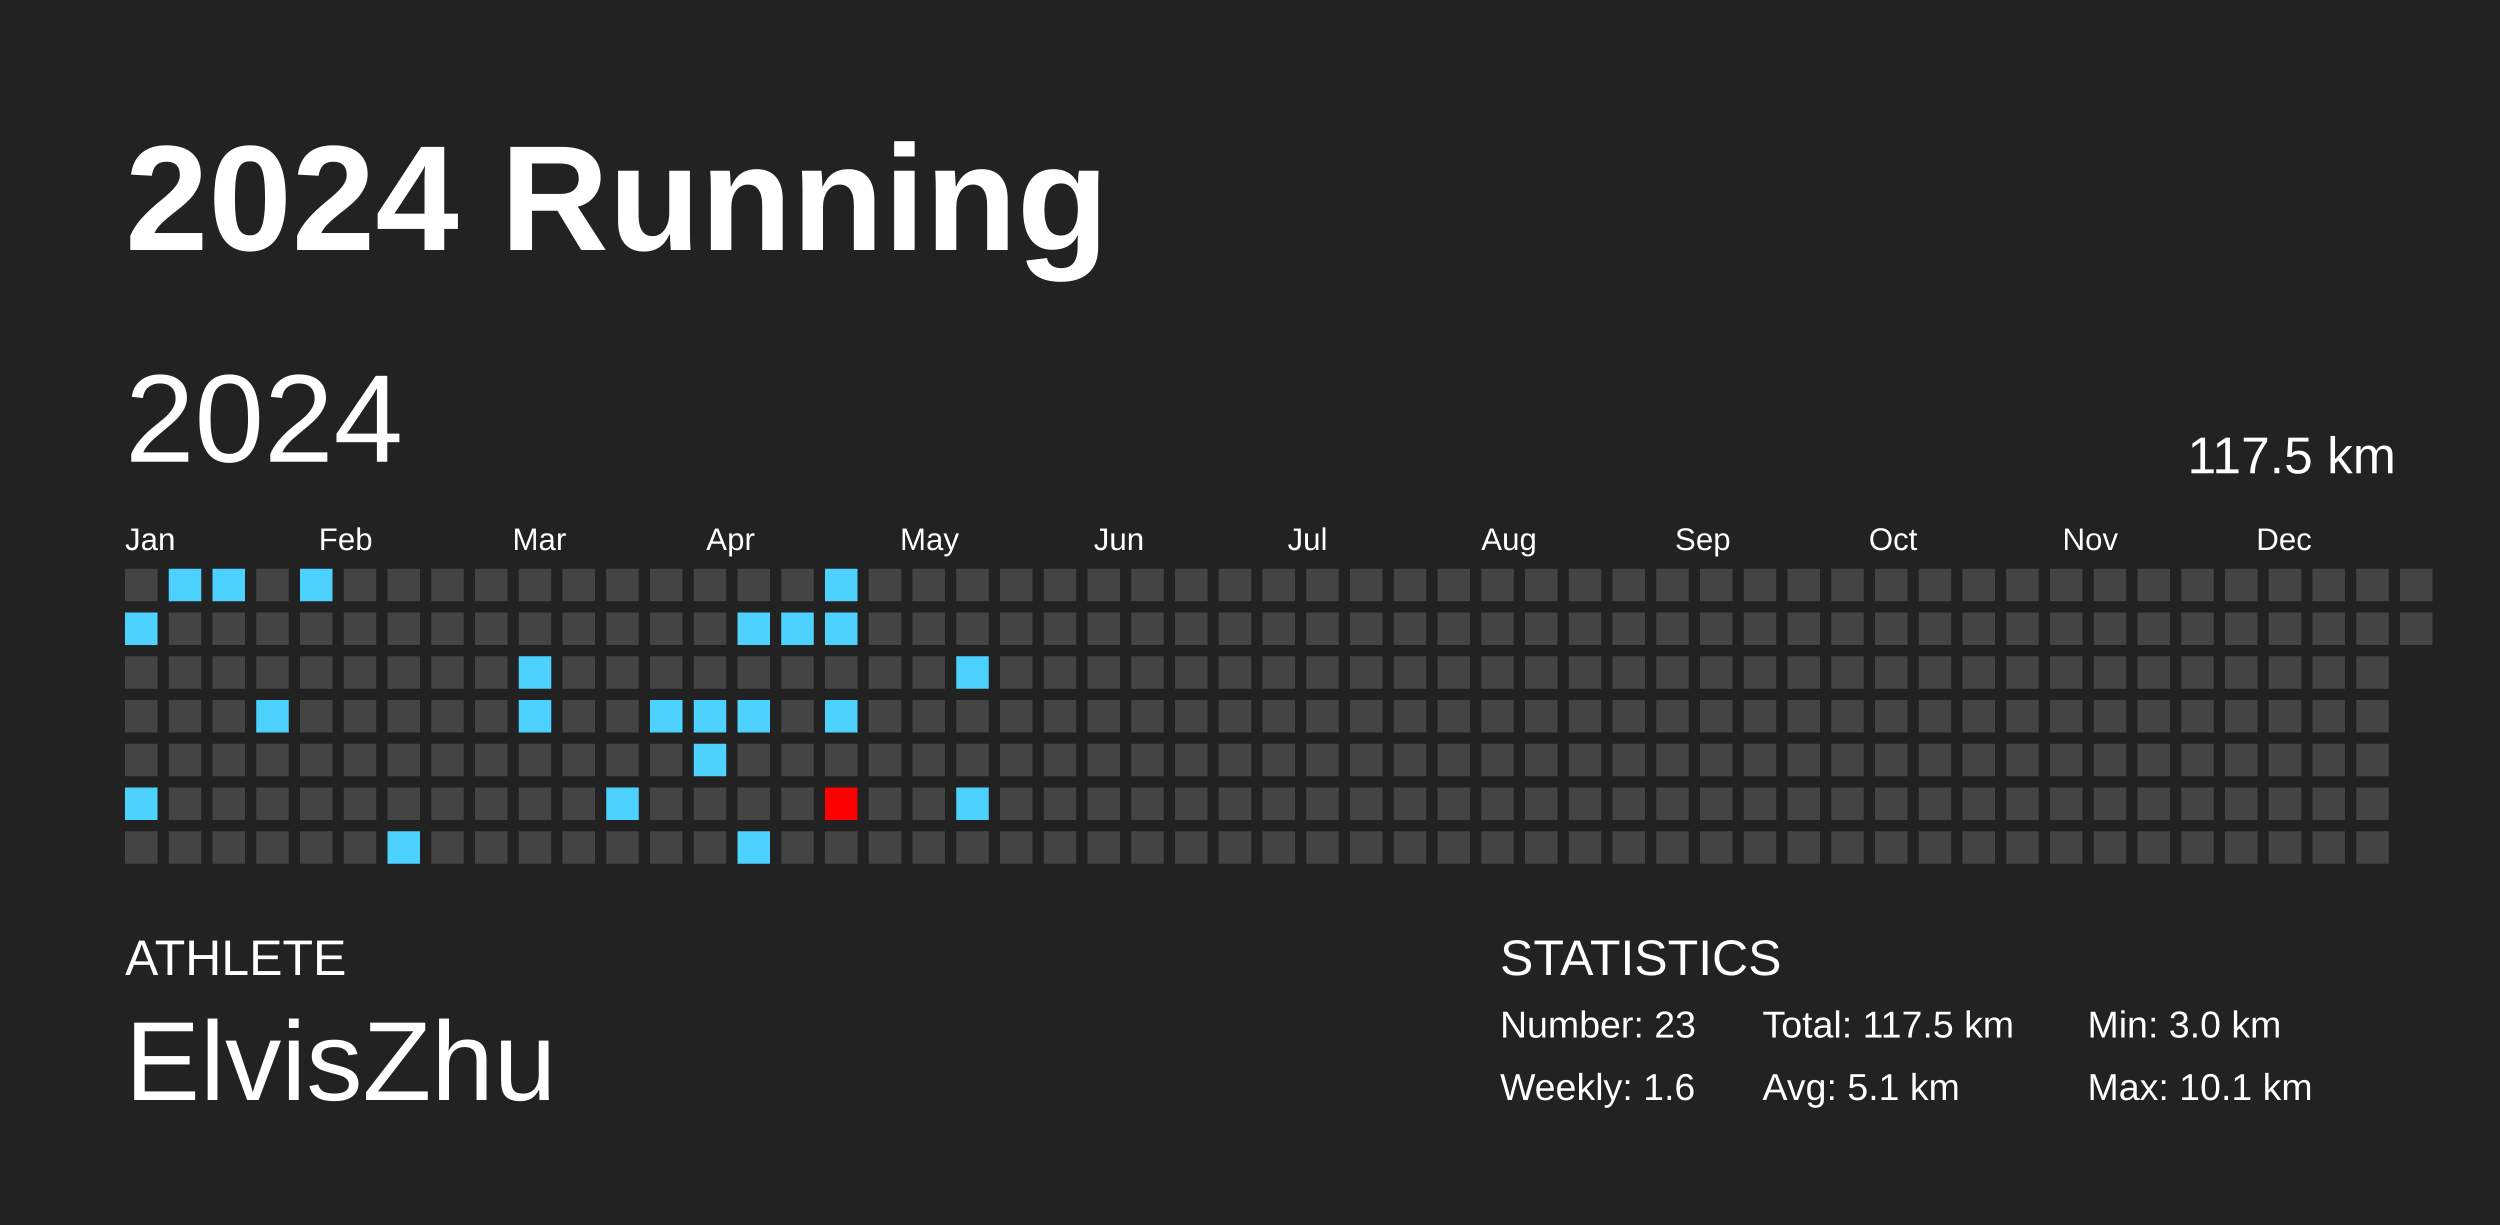
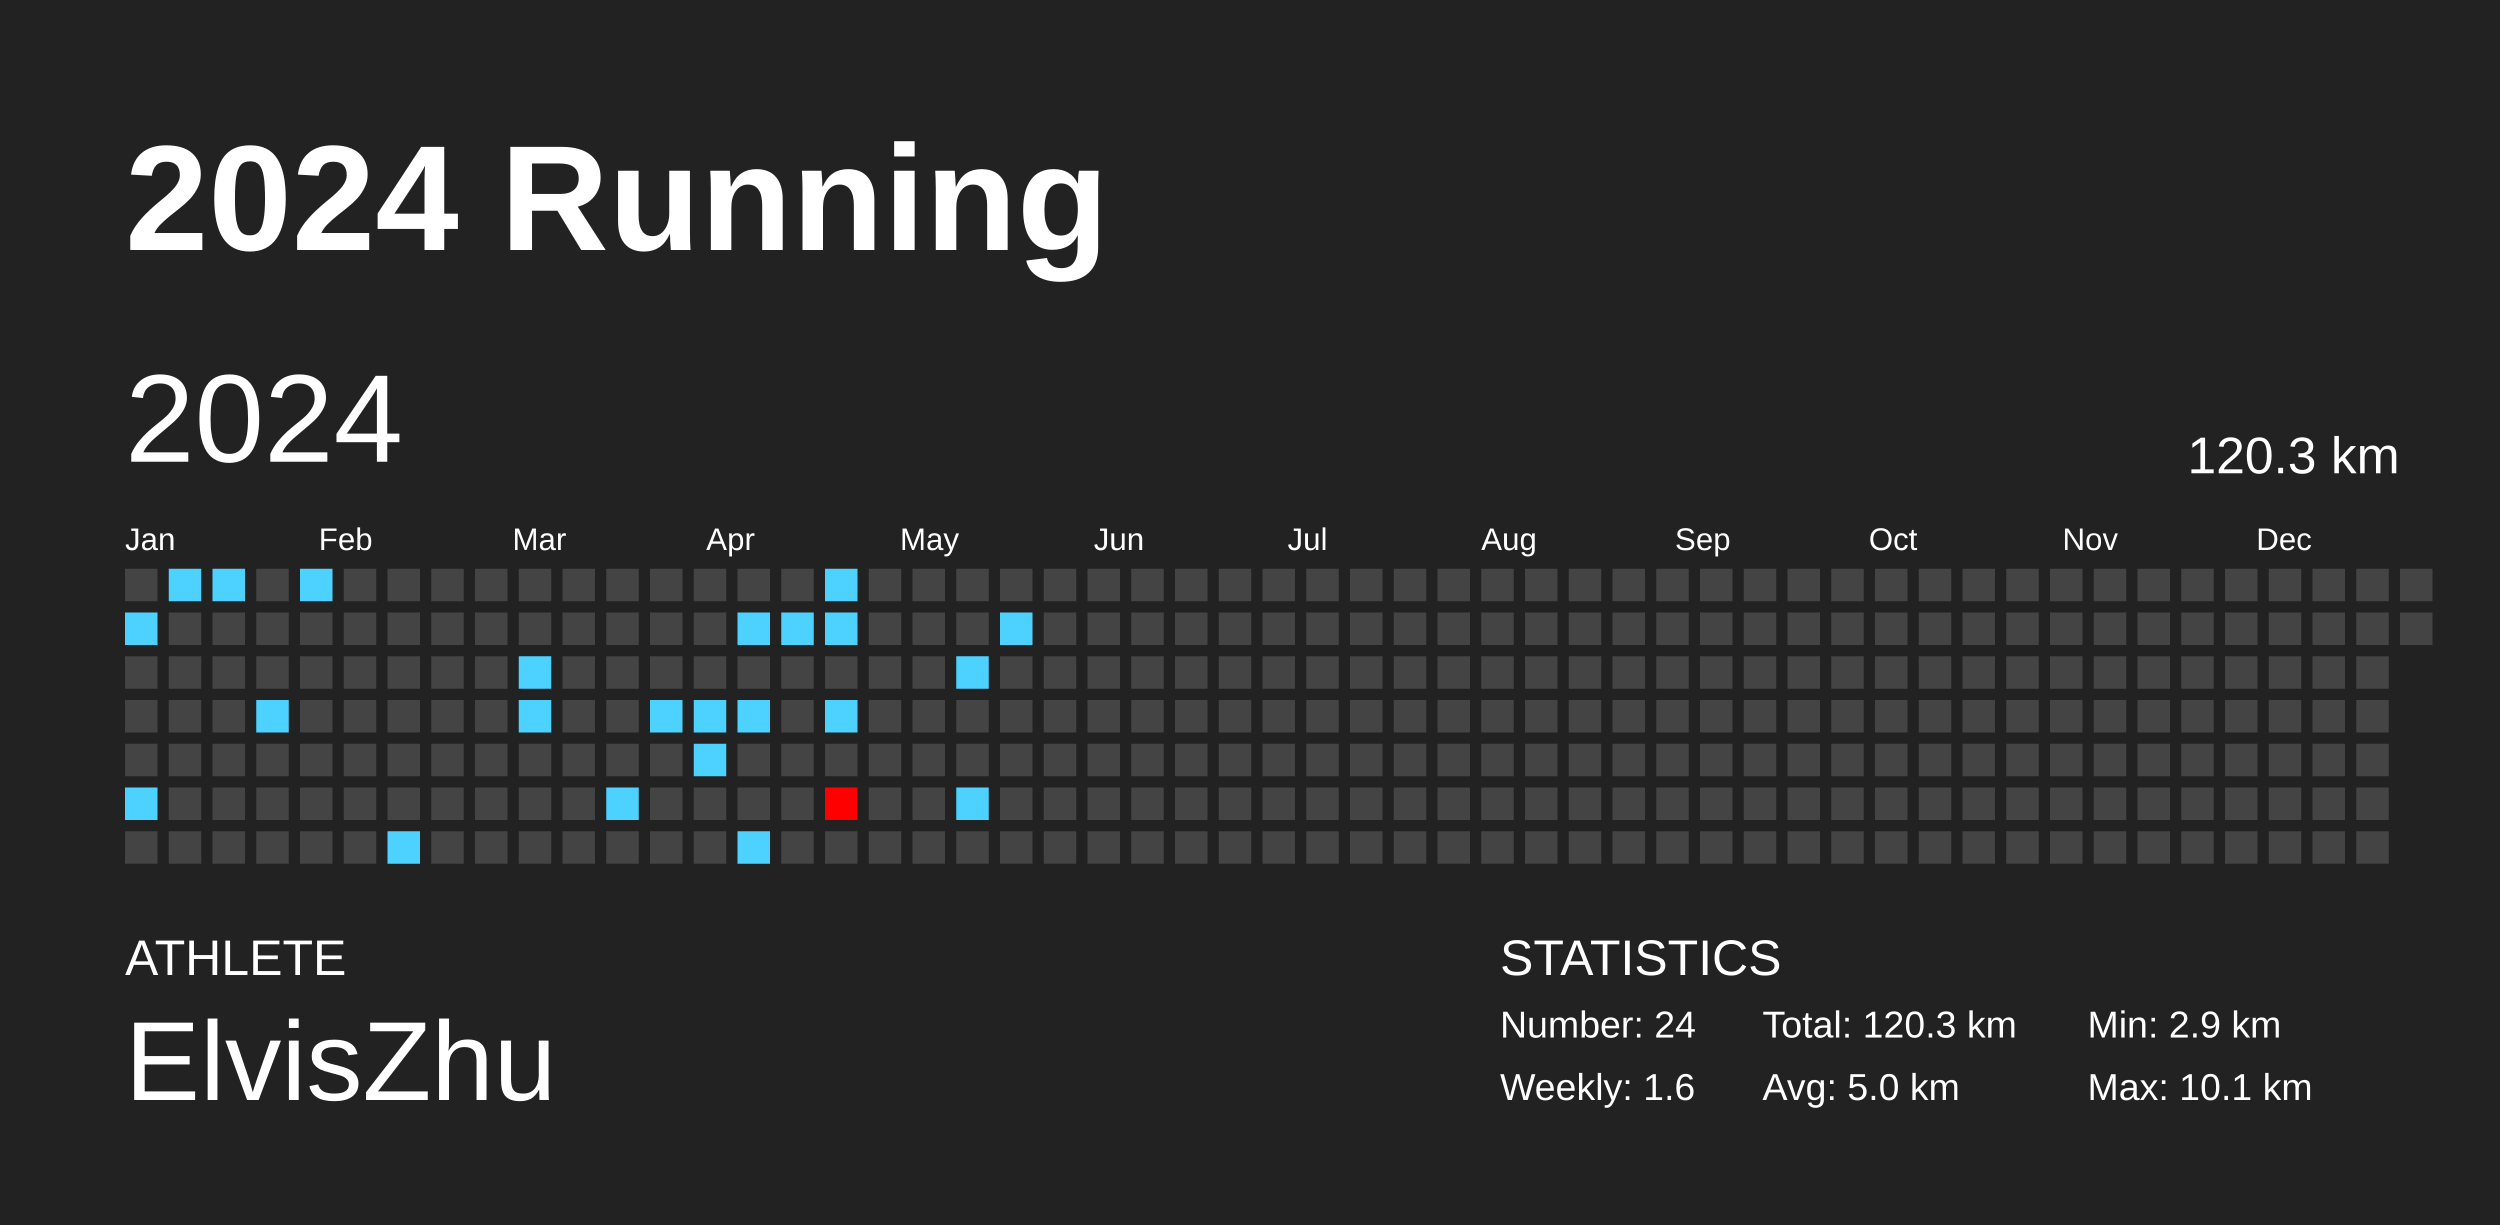
<svg xmlns="http://www.w3.org/2000/svg" baseProfile="full" height="98mm" version="1.1" viewBox="0,0,200,98" width="200mm">
  <defs />
  <rect fill="#222222" height="98" width="200" x="0" y="0" />
  <text fill="#FFFFFF" style="font-size:12px; font-family:Arial; font-weight:bold;" x="10" y="20">2024 Running</text>
  <text fill="#FFFFFF" style="font-size:4px; font-family:Arial" x="10" y="78">ATHLETE</text>
  <text fill="#FFFFFF" style="font-size:9px; font-family:Arial" x="10" y="88">ElvisZhu</text>
  <text fill="#FFFFFF" style="font-size:4px; font-family:Arial" x="120" y="78">STATISTICS</text>
-   <text fill="#FFFFFF" style="font-size:3px; font-family:Arial" x="120" y="83">Number: 23</text>
+   <text fill="#FFFFFF" style="font-size:3px; font-family:Arial" x="120" y="83">Number: 24</text>
  <text fill="#FFFFFF" style="font-size:3px; font-family:Arial" x="120" y="88">Weekly: 1.6</text>
-   <text fill="#FFFFFF" style="font-size:3px; font-family:Arial" x="141" y="83">Total: 117.5 km</text>
-   <text fill="#FFFFFF" style="font-size:3px; font-family:Arial" x="141" y="88">Avg: 5.1 km</text>
-   <text fill="#FFFFFF" style="font-size:3px; font-family:Arial" x="167" y="83">Min: 3.0 km</text>
+   <text fill="#FFFFFF" style="font-size:3px; font-family:Arial" x="141" y="83">Total: 120.3 km</text>
+   <text fill="#FFFFFF" style="font-size:3px; font-family:Arial" x="141" y="88">Avg: 5.0 km</text>
+   <text fill="#FFFFFF" style="font-size:3px; font-family:Arial" x="167" y="83">Min: 2.9 km</text>
  <text fill="#FFFFFF" style="font-size:3px; font-family:Arial" x="167" y="88">Max: 10.1 km</text>
  <text dominant-baseline="hanging" fill="#FFFFFF" style="font-size:10.0px; font-family:Arial;" x="10" y="30">2024</text>
-   <text dominant-baseline="hanging" fill="#FFFFFF" style="font-size:4.125px; font-family:Arial;" x="175" y="35">117.5 km</text>
+   <text dominant-baseline="hanging" fill="#FFFFFF" style="font-size:4.125px; font-family:Arial;" x="175" y="35">120.3 km</text>
  <text fill="#FFFFFF" style="font-size:2.5px; font-family:Arial" x="10.0" y="44">Jan</text>
  <text fill="#FFFFFF" style="font-size:2.5px; font-family:Arial" x="25.5" y="44">Feb</text>
  <text fill="#FFFFFF" style="font-size:2.5px; font-family:Arial" x="41.0" y="44">Mar</text>
  <text fill="#FFFFFF" style="font-size:2.5px; font-family:Arial" x="56.5" y="44">Apr</text>
  <text fill="#FFFFFF" style="font-size:2.5px; font-family:Arial" x="72.0" y="44">May</text>
  <text fill="#FFFFFF" style="font-size:2.5px; font-family:Arial" x="87.5" y="44">Jun</text>
  <text fill="#FFFFFF" style="font-size:2.5px; font-family:Arial" x="103.0" y="44">Jul</text>
  <text fill="#FFFFFF" style="font-size:2.5px; font-family:Arial" x="118.5" y="44">Aug</text>
  <text fill="#FFFFFF" style="font-size:2.5px; font-family:Arial" x="134.0" y="44">Sep</text>
  <text fill="#FFFFFF" style="font-size:2.5px; font-family:Arial" x="149.5" y="44">Oct</text>
  <text fill="#FFFFFF" style="font-size:2.5px; font-family:Arial" x="165.0" y="44">Nov</text>
  <text fill="#FFFFFF" style="font-size:2.5px; font-family:Arial" x="180.5" y="44">Dec</text>
  <rect fill="#444444" height="2.6" width="2.6" x="10.0" y="45.5" />
  <rect fill="#4dd2ff" height="2.6" width="2.6" x="10.0" y="49.0" />
  <rect fill="#444444" height="2.6" width="2.6" x="10.0" y="52.5" />
  <rect fill="#444444" height="2.6" width="2.6" x="10.0" y="56.0" />
  <rect fill="#444444" height="2.6" width="2.6" x="10.0" y="59.5" />
  <rect fill="#4dd2ff" height="2.6" width="2.6" x="10.0" y="63.0" />
  <rect fill="#444444" height="2.6" width="2.6" x="10.0" y="66.5" />
  <rect fill="#4dd2ff" height="2.6" width="2.6" x="13.5" y="45.5" />
  <rect fill="#444444" height="2.6" width="2.6" x="13.5" y="49.0" />
  <rect fill="#444444" height="2.6" width="2.6" x="13.5" y="52.5" />
  <rect fill="#444444" height="2.6" width="2.6" x="13.5" y="56.0" />
  <rect fill="#444444" height="2.6" width="2.6" x="13.5" y="59.5" />
  <rect fill="#444444" height="2.6" width="2.6" x="13.5" y="63.0" />
  <rect fill="#444444" height="2.6" width="2.6" x="13.5" y="66.5" />
  <rect fill="#4dd2ff" height="2.6" width="2.6" x="17.0" y="45.5" />
  <rect fill="#444444" height="2.6" width="2.6" x="17.0" y="49.0" />
  <rect fill="#444444" height="2.6" width="2.6" x="17.0" y="52.5" />
  <rect fill="#444444" height="2.6" width="2.6" x="17.0" y="56.0" />
  <rect fill="#444444" height="2.6" width="2.6" x="17.0" y="59.5" />
  <rect fill="#444444" height="2.6" width="2.6" x="17.0" y="63.0" />
  <rect fill="#444444" height="2.6" width="2.6" x="17.0" y="66.5" />
  <rect fill="#444444" height="2.6" width="2.6" x="20.5" y="45.5" />
  <rect fill="#444444" height="2.6" width="2.6" x="20.5" y="49.0" />
  <rect fill="#444444" height="2.6" width="2.6" x="20.5" y="52.5" />
  <rect fill="#4dd2ff" height="2.6" width="2.6" x="20.5" y="56.0" />
  <rect fill="#444444" height="2.6" width="2.6" x="20.5" y="59.5" />
  <rect fill="#444444" height="2.6" width="2.6" x="20.5" y="63.0" />
  <rect fill="#444444" height="2.6" width="2.6" x="20.5" y="66.5" />
  <rect fill="#4dd2ff" height="2.6" width="2.6" x="24.0" y="45.5" />
  <rect fill="#444444" height="2.6" width="2.6" x="24.0" y="49.0" />
  <rect fill="#444444" height="2.6" width="2.6" x="24.0" y="52.5" />
  <rect fill="#444444" height="2.6" width="2.6" x="24.0" y="56.0" />
  <rect fill="#444444" height="2.6" width="2.6" x="24.0" y="59.5" />
  <rect fill="#444444" height="2.6" width="2.6" x="24.0" y="63.0" />
  <rect fill="#444444" height="2.6" width="2.6" x="24.0" y="66.5" />
  <rect fill="#444444" height="2.6" width="2.6" x="27.5" y="45.5" />
  <rect fill="#444444" height="2.6" width="2.6" x="27.5" y="49.0" />
  <rect fill="#444444" height="2.6" width="2.6" x="27.5" y="52.5" />
  <rect fill="#444444" height="2.6" width="2.6" x="27.5" y="56.0" />
  <rect fill="#444444" height="2.6" width="2.6" x="27.5" y="59.5" />
  <rect fill="#444444" height="2.6" width="2.6" x="27.5" y="63.0" />
  <rect fill="#444444" height="2.6" width="2.6" x="27.5" y="66.5" />
  <rect fill="#444444" height="2.6" width="2.6" x="31.0" y="45.5" />
  <rect fill="#444444" height="2.6" width="2.6" x="31.0" y="49.0" />
  <rect fill="#444444" height="2.6" width="2.6" x="31.0" y="52.5" />
  <rect fill="#444444" height="2.6" width="2.6" x="31.0" y="56.0" />
  <rect fill="#444444" height="2.6" width="2.6" x="31.0" y="59.5" />
  <rect fill="#444444" height="2.6" width="2.6" x="31.0" y="63.0" />
  <rect fill="#4dd2ff" height="2.6" width="2.6" x="31.0" y="66.5" />
  <rect fill="#444444" height="2.6" width="2.6" x="34.5" y="45.5" />
  <rect fill="#444444" height="2.6" width="2.6" x="34.5" y="49.0" />
  <rect fill="#444444" height="2.6" width="2.6" x="34.5" y="52.5" />
  <rect fill="#444444" height="2.6" width="2.6" x="34.5" y="56.0" />
  <rect fill="#444444" height="2.6" width="2.6" x="34.5" y="59.5" />
  <rect fill="#444444" height="2.6" width="2.6" x="34.5" y="63.0" />
  <rect fill="#444444" height="2.6" width="2.6" x="34.5" y="66.5" />
  <rect fill="#444444" height="2.6" width="2.6" x="38.0" y="45.5" />
  <rect fill="#444444" height="2.6" width="2.6" x="38.0" y="49.0" />
  <rect fill="#444444" height="2.6" width="2.6" x="38.0" y="52.5" />
  <rect fill="#444444" height="2.6" width="2.6" x="38.0" y="56.0" />
  <rect fill="#444444" height="2.6" width="2.6" x="38.0" y="59.5" />
  <rect fill="#444444" height="2.6" width="2.6" x="38.0" y="63.0" />
  <rect fill="#444444" height="2.6" width="2.6" x="38.0" y="66.5" />
  <rect fill="#444444" height="2.6" width="2.6" x="41.5" y="45.5" />
  <rect fill="#444444" height="2.6" width="2.6" x="41.5" y="49.0" />
  <rect fill="#4dd2ff" height="2.6" width="2.6" x="41.5" y="52.5" />
  <rect fill="#4dd2ff" height="2.6" width="2.6" x="41.5" y="56.0" />
  <rect fill="#444444" height="2.6" width="2.6" x="41.5" y="59.5" />
  <rect fill="#444444" height="2.6" width="2.6" x="41.5" y="63.0" />
  <rect fill="#444444" height="2.6" width="2.6" x="41.5" y="66.5" />
  <rect fill="#444444" height="2.6" width="2.6" x="45.0" y="45.5" />
  <rect fill="#444444" height="2.6" width="2.6" x="45.0" y="49.0" />
  <rect fill="#444444" height="2.6" width="2.6" x="45.0" y="52.5" />
  <rect fill="#444444" height="2.6" width="2.6" x="45.0" y="56.0" />
  <rect fill="#444444" height="2.6" width="2.6" x="45.0" y="59.5" />
  <rect fill="#444444" height="2.6" width="2.6" x="45.0" y="63.0" />
  <rect fill="#444444" height="2.6" width="2.6" x="45.0" y="66.5" />
  <rect fill="#444444" height="2.6" width="2.6" x="48.5" y="45.5" />
  <rect fill="#444444" height="2.6" width="2.6" x="48.5" y="49.0" />
  <rect fill="#444444" height="2.6" width="2.6" x="48.5" y="52.5" />
  <rect fill="#444444" height="2.6" width="2.6" x="48.5" y="56.0" />
  <rect fill="#444444" height="2.6" width="2.6" x="48.5" y="59.5" />
  <rect fill="#4dd2ff" height="2.6" width="2.6" x="48.5" y="63.0" />
  <rect fill="#444444" height="2.6" width="2.6" x="48.5" y="66.5" />
  <rect fill="#444444" height="2.6" width="2.6" x="52.0" y="45.5" />
  <rect fill="#444444" height="2.6" width="2.6" x="52.0" y="49.0" />
  <rect fill="#444444" height="2.6" width="2.6" x="52.0" y="52.5" />
  <rect fill="#4dd2ff" height="2.6" width="2.6" x="52.0" y="56.0" />
  <rect fill="#444444" height="2.6" width="2.6" x="52.0" y="59.5" />
  <rect fill="#444444" height="2.6" width="2.6" x="52.0" y="63.0" />
  <rect fill="#444444" height="2.6" width="2.6" x="52.0" y="66.5" />
  <rect fill="#444444" height="2.6" width="2.6" x="55.5" y="45.5" />
  <rect fill="#444444" height="2.6" width="2.6" x="55.5" y="49.0" />
  <rect fill="#444444" height="2.6" width="2.6" x="55.5" y="52.5" />
  <rect fill="#4dd2ff" height="2.6" width="2.6" x="55.5" y="56.0" />
  <rect fill="#4dd2ff" height="2.6" width="2.6" x="55.5" y="59.5" />
  <rect fill="#444444" height="2.6" width="2.6" x="55.5" y="63.0" />
  <rect fill="#444444" height="2.6" width="2.6" x="55.5" y="66.5" />
  <rect fill="#444444" height="2.6" width="2.6" x="59.0" y="45.5" />
  <rect fill="#4dd2ff" height="2.6" width="2.6" x="59.0" y="49.0" />
  <rect fill="#444444" height="2.6" width="2.6" x="59.0" y="52.5" />
  <rect fill="#4dd2ff" height="2.6" width="2.6" x="59.0" y="56.0" />
  <rect fill="#444444" height="2.6" width="2.6" x="59.0" y="59.5" />
  <rect fill="#444444" height="2.6" width="2.6" x="59.0" y="63.0" />
  <rect fill="#4dd2ff" height="2.6" width="2.6" x="59.0" y="66.5" />
  <rect fill="#444444" height="2.6" width="2.6" x="62.5" y="45.5" />
  <rect fill="#4dd2ff" height="2.6" width="2.6" x="62.5" y="49.0" />
  <rect fill="#444444" height="2.6" width="2.6" x="62.5" y="52.5" />
  <rect fill="#444444" height="2.6" width="2.6" x="62.5" y="56.0" />
  <rect fill="#444444" height="2.6" width="2.6" x="62.5" y="59.5" />
  <rect fill="#444444" height="2.6" width="2.6" x="62.5" y="63.0" />
  <rect fill="#444444" height="2.6" width="2.6" x="62.5" y="66.5" />
  <rect fill="#4dd2ff" height="2.6" width="2.6" x="66.0" y="45.5" />
  <rect fill="#4dd2ff" height="2.6" width="2.6" x="66.0" y="49.0" />
  <rect fill="#444444" height="2.6" width="2.6" x="66.0" y="52.5" />
  <rect fill="#4dd2ff" height="2.6" width="2.6" x="66.0" y="56.0" />
  <rect fill="#444444" height="2.6" width="2.6" x="66.0" y="59.5" />
  <rect fill="#ff0000" height="2.6" width="2.6" x="66.0" y="63.0" />
  <rect fill="#444444" height="2.6" width="2.6" x="66.0" y="66.5" />
  <rect fill="#444444" height="2.6" width="2.6" x="69.5" y="45.5" />
  <rect fill="#444444" height="2.6" width="2.6" x="69.5" y="49.0" />
  <rect fill="#444444" height="2.6" width="2.6" x="69.5" y="52.5" />
  <rect fill="#444444" height="2.6" width="2.6" x="69.5" y="56.0" />
  <rect fill="#444444" height="2.6" width="2.6" x="69.5" y="59.5" />
  <rect fill="#444444" height="2.6" width="2.6" x="69.5" y="63.0" />
  <rect fill="#444444" height="2.6" width="2.6" x="69.5" y="66.5" />
  <rect fill="#444444" height="2.6" width="2.6" x="73.0" y="45.5" />
  <rect fill="#444444" height="2.6" width="2.6" x="73.0" y="49.0" />
  <rect fill="#444444" height="2.6" width="2.6" x="73.0" y="52.5" />
  <rect fill="#444444" height="2.6" width="2.6" x="73.0" y="56.0" />
  <rect fill="#444444" height="2.6" width="2.6" x="73.0" y="59.5" />
  <rect fill="#444444" height="2.6" width="2.6" x="73.0" y="63.0" />
  <rect fill="#444444" height="2.6" width="2.6" x="73.0" y="66.5" />
  <rect fill="#444444" height="2.6" width="2.6" x="76.5" y="45.5" />
  <rect fill="#444444" height="2.6" width="2.6" x="76.5" y="49.0" />
  <rect fill="#4dd2ff" height="2.6" width="2.6" x="76.5" y="52.5" />
  <rect fill="#444444" height="2.6" width="2.6" x="76.5" y="56.0" />
  <rect fill="#444444" height="2.6" width="2.6" x="76.5" y="59.5" />
  <rect fill="#4dd2ff" height="2.6" width="2.6" x="76.5" y="63.0" />
  <rect fill="#444444" height="2.6" width="2.6" x="76.5" y="66.5" />
  <rect fill="#444444" height="2.6" width="2.6" x="80.0" y="45.5" />
-   <rect fill="#444444" height="2.6" width="2.6" x="80.0" y="49.0" />
+   <rect fill="#4dd2ff" height="2.6" width="2.6" x="80.0" y="49.0" />
  <rect fill="#444444" height="2.6" width="2.6" x="80.0" y="52.5" />
  <rect fill="#444444" height="2.6" width="2.6" x="80.0" y="56.0" />
  <rect fill="#444444" height="2.6" width="2.6" x="80.0" y="59.5" />
  <rect fill="#444444" height="2.6" width="2.6" x="80.0" y="63.0" />
  <rect fill="#444444" height="2.6" width="2.6" x="80.0" y="66.5" />
  <rect fill="#444444" height="2.6" width="2.6" x="83.5" y="45.5" />
  <rect fill="#444444" height="2.6" width="2.6" x="83.5" y="49.0" />
  <rect fill="#444444" height="2.6" width="2.6" x="83.5" y="52.5" />
  <rect fill="#444444" height="2.6" width="2.6" x="83.5" y="56.0" />
  <rect fill="#444444" height="2.6" width="2.6" x="83.5" y="59.5" />
  <rect fill="#444444" height="2.6" width="2.6" x="83.5" y="63.0" />
  <rect fill="#444444" height="2.6" width="2.6" x="83.5" y="66.5" />
  <rect fill="#444444" height="2.6" width="2.6" x="87.0" y="45.5" />
  <rect fill="#444444" height="2.6" width="2.6" x="87.0" y="49.0" />
  <rect fill="#444444" height="2.6" width="2.6" x="87.0" y="52.5" />
  <rect fill="#444444" height="2.6" width="2.6" x="87.0" y="56.0" />
  <rect fill="#444444" height="2.6" width="2.6" x="87.0" y="59.5" />
  <rect fill="#444444" height="2.6" width="2.6" x="87.0" y="63.0" />
  <rect fill="#444444" height="2.6" width="2.6" x="87.0" y="66.5" />
  <rect fill="#444444" height="2.6" width="2.6" x="90.5" y="45.5" />
  <rect fill="#444444" height="2.6" width="2.6" x="90.5" y="49.0" />
  <rect fill="#444444" height="2.6" width="2.6" x="90.5" y="52.5" />
  <rect fill="#444444" height="2.6" width="2.6" x="90.5" y="56.0" />
  <rect fill="#444444" height="2.6" width="2.6" x="90.5" y="59.5" />
  <rect fill="#444444" height="2.6" width="2.6" x="90.5" y="63.0" />
  <rect fill="#444444" height="2.6" width="2.6" x="90.5" y="66.5" />
  <rect fill="#444444" height="2.6" width="2.6" x="94.0" y="45.5" />
  <rect fill="#444444" height="2.6" width="2.6" x="94.0" y="49.0" />
  <rect fill="#444444" height="2.6" width="2.6" x="94.0" y="52.5" />
  <rect fill="#444444" height="2.6" width="2.6" x="94.0" y="56.0" />
  <rect fill="#444444" height="2.6" width="2.6" x="94.0" y="59.5" />
  <rect fill="#444444" height="2.6" width="2.6" x="94.0" y="63.0" />
  <rect fill="#444444" height="2.6" width="2.6" x="94.0" y="66.5" />
  <rect fill="#444444" height="2.6" width="2.6" x="97.5" y="45.5" />
  <rect fill="#444444" height="2.6" width="2.6" x="97.5" y="49.0" />
  <rect fill="#444444" height="2.6" width="2.6" x="97.5" y="52.5" />
  <rect fill="#444444" height="2.6" width="2.6" x="97.5" y="56.0" />
  <rect fill="#444444" height="2.6" width="2.6" x="97.5" y="59.5" />
  <rect fill="#444444" height="2.6" width="2.6" x="97.5" y="63.0" />
  <rect fill="#444444" height="2.6" width="2.6" x="97.5" y="66.5" />
  <rect fill="#444444" height="2.6" width="2.6" x="101.0" y="45.5" />
  <rect fill="#444444" height="2.6" width="2.6" x="101.0" y="49.0" />
  <rect fill="#444444" height="2.6" width="2.6" x="101.0" y="52.5" />
  <rect fill="#444444" height="2.6" width="2.6" x="101.0" y="56.0" />
  <rect fill="#444444" height="2.6" width="2.6" x="101.0" y="59.5" />
  <rect fill="#444444" height="2.6" width="2.6" x="101.0" y="63.0" />
  <rect fill="#444444" height="2.6" width="2.6" x="101.0" y="66.5" />
  <rect fill="#444444" height="2.6" width="2.6" x="104.5" y="45.5" />
  <rect fill="#444444" height="2.6" width="2.6" x="104.5" y="49.0" />
  <rect fill="#444444" height="2.6" width="2.6" x="104.5" y="52.5" />
  <rect fill="#444444" height="2.6" width="2.6" x="104.5" y="56.0" />
  <rect fill="#444444" height="2.6" width="2.6" x="104.5" y="59.5" />
  <rect fill="#444444" height="2.6" width="2.6" x="104.5" y="63.0" />
  <rect fill="#444444" height="2.6" width="2.6" x="104.5" y="66.5" />
  <rect fill="#444444" height="2.6" width="2.6" x="108.0" y="45.5" />
  <rect fill="#444444" height="2.6" width="2.6" x="108.0" y="49.0" />
  <rect fill="#444444" height="2.6" width="2.6" x="108.0" y="52.5" />
  <rect fill="#444444" height="2.6" width="2.6" x="108.0" y="56.0" />
  <rect fill="#444444" height="2.6" width="2.6" x="108.0" y="59.5" />
  <rect fill="#444444" height="2.6" width="2.6" x="108.0" y="63.0" />
  <rect fill="#444444" height="2.6" width="2.6" x="108.0" y="66.5" />
  <rect fill="#444444" height="2.6" width="2.6" x="111.5" y="45.5" />
  <rect fill="#444444" height="2.6" width="2.6" x="111.5" y="49.0" />
  <rect fill="#444444" height="2.6" width="2.6" x="111.5" y="52.5" />
  <rect fill="#444444" height="2.6" width="2.6" x="111.5" y="56.0" />
  <rect fill="#444444" height="2.6" width="2.6" x="111.5" y="59.5" />
  <rect fill="#444444" height="2.6" width="2.6" x="111.5" y="63.0" />
  <rect fill="#444444" height="2.6" width="2.6" x="111.5" y="66.5" />
  <rect fill="#444444" height="2.6" width="2.6" x="115.0" y="45.5" />
  <rect fill="#444444" height="2.6" width="2.6" x="115.0" y="49.0" />
  <rect fill="#444444" height="2.6" width="2.6" x="115.0" y="52.5" />
  <rect fill="#444444" height="2.6" width="2.6" x="115.0" y="56.0" />
  <rect fill="#444444" height="2.6" width="2.6" x="115.0" y="59.5" />
  <rect fill="#444444" height="2.6" width="2.6" x="115.0" y="63.0" />
  <rect fill="#444444" height="2.6" width="2.6" x="115.0" y="66.5" />
  <rect fill="#444444" height="2.6" width="2.6" x="118.5" y="45.5" />
  <rect fill="#444444" height="2.6" width="2.6" x="118.5" y="49.0" />
  <rect fill="#444444" height="2.6" width="2.6" x="118.5" y="52.5" />
  <rect fill="#444444" height="2.6" width="2.6" x="118.5" y="56.0" />
  <rect fill="#444444" height="2.6" width="2.6" x="118.5" y="59.5" />
  <rect fill="#444444" height="2.6" width="2.6" x="118.5" y="63.0" />
  <rect fill="#444444" height="2.6" width="2.6" x="118.5" y="66.5" />
  <rect fill="#444444" height="2.6" width="2.6" x="122.0" y="45.5" />
  <rect fill="#444444" height="2.6" width="2.6" x="122.0" y="49.0" />
  <rect fill="#444444" height="2.6" width="2.6" x="122.0" y="52.5" />
  <rect fill="#444444" height="2.6" width="2.6" x="122.0" y="56.0" />
  <rect fill="#444444" height="2.6" width="2.6" x="122.0" y="59.5" />
  <rect fill="#444444" height="2.6" width="2.6" x="122.0" y="63.0" />
  <rect fill="#444444" height="2.6" width="2.6" x="122.0" y="66.5" />
  <rect fill="#444444" height="2.6" width="2.6" x="125.5" y="45.5" />
  <rect fill="#444444" height="2.6" width="2.6" x="125.5" y="49.0" />
  <rect fill="#444444" height="2.6" width="2.6" x="125.5" y="52.5" />
  <rect fill="#444444" height="2.6" width="2.6" x="125.5" y="56.0" />
  <rect fill="#444444" height="2.6" width="2.6" x="125.5" y="59.5" />
  <rect fill="#444444" height="2.6" width="2.6" x="125.5" y="63.0" />
  <rect fill="#444444" height="2.6" width="2.6" x="125.5" y="66.5" />
  <rect fill="#444444" height="2.6" width="2.6" x="129.0" y="45.5" />
  <rect fill="#444444" height="2.6" width="2.6" x="129.0" y="49.0" />
  <rect fill="#444444" height="2.6" width="2.6" x="129.0" y="52.5" />
  <rect fill="#444444" height="2.6" width="2.6" x="129.0" y="56.0" />
  <rect fill="#444444" height="2.6" width="2.6" x="129.0" y="59.5" />
  <rect fill="#444444" height="2.6" width="2.6" x="129.0" y="63.0" />
  <rect fill="#444444" height="2.6" width="2.6" x="129.0" y="66.5" />
  <rect fill="#444444" height="2.6" width="2.6" x="132.5" y="45.5" />
  <rect fill="#444444" height="2.6" width="2.6" x="132.5" y="49.0" />
  <rect fill="#444444" height="2.6" width="2.6" x="132.5" y="52.5" />
  <rect fill="#444444" height="2.6" width="2.6" x="132.5" y="56.0" />
  <rect fill="#444444" height="2.6" width="2.6" x="132.5" y="59.5" />
  <rect fill="#444444" height="2.6" width="2.6" x="132.5" y="63.0" />
  <rect fill="#444444" height="2.6" width="2.6" x="132.5" y="66.5" />
  <rect fill="#444444" height="2.6" width="2.6" x="136.0" y="45.5" />
  <rect fill="#444444" height="2.6" width="2.6" x="136.0" y="49.0" />
  <rect fill="#444444" height="2.6" width="2.6" x="136.0" y="52.5" />
  <rect fill="#444444" height="2.6" width="2.6" x="136.0" y="56.0" />
  <rect fill="#444444" height="2.6" width="2.6" x="136.0" y="59.5" />
  <rect fill="#444444" height="2.6" width="2.6" x="136.0" y="63.0" />
  <rect fill="#444444" height="2.6" width="2.6" x="136.0" y="66.5" />
  <rect fill="#444444" height="2.6" width="2.6" x="139.5" y="45.5" />
  <rect fill="#444444" height="2.6" width="2.6" x="139.5" y="49.0" />
  <rect fill="#444444" height="2.6" width="2.6" x="139.5" y="52.5" />
  <rect fill="#444444" height="2.6" width="2.6" x="139.5" y="56.0" />
  <rect fill="#444444" height="2.6" width="2.6" x="139.5" y="59.5" />
  <rect fill="#444444" height="2.6" width="2.6" x="139.5" y="63.0" />
  <rect fill="#444444" height="2.6" width="2.6" x="139.5" y="66.5" />
  <rect fill="#444444" height="2.6" width="2.6" x="143.0" y="45.5" />
  <rect fill="#444444" height="2.6" width="2.6" x="143.0" y="49.0" />
  <rect fill="#444444" height="2.6" width="2.6" x="143.0" y="52.5" />
  <rect fill="#444444" height="2.6" width="2.6" x="143.0" y="56.0" />
  <rect fill="#444444" height="2.6" width="2.6" x="143.0" y="59.5" />
  <rect fill="#444444" height="2.6" width="2.6" x="143.0" y="63.0" />
  <rect fill="#444444" height="2.6" width="2.6" x="143.0" y="66.5" />
  <rect fill="#444444" height="2.6" width="2.6" x="146.5" y="45.5" />
  <rect fill="#444444" height="2.6" width="2.6" x="146.5" y="49.0" />
  <rect fill="#444444" height="2.6" width="2.6" x="146.5" y="52.5" />
  <rect fill="#444444" height="2.6" width="2.6" x="146.5" y="56.0" />
  <rect fill="#444444" height="2.6" width="2.6" x="146.5" y="59.5" />
  <rect fill="#444444" height="2.6" width="2.6" x="146.5" y="63.0" />
  <rect fill="#444444" height="2.6" width="2.6" x="146.5" y="66.5" />
  <rect fill="#444444" height="2.6" width="2.6" x="150.0" y="45.5" />
  <rect fill="#444444" height="2.6" width="2.6" x="150.0" y="49.0" />
  <rect fill="#444444" height="2.6" width="2.6" x="150.0" y="52.5" />
  <rect fill="#444444" height="2.6" width="2.6" x="150.0" y="56.0" />
  <rect fill="#444444" height="2.6" width="2.6" x="150.0" y="59.5" />
  <rect fill="#444444" height="2.6" width="2.6" x="150.0" y="63.0" />
  <rect fill="#444444" height="2.6" width="2.6" x="150.0" y="66.5" />
  <rect fill="#444444" height="2.6" width="2.6" x="153.5" y="45.5" />
  <rect fill="#444444" height="2.6" width="2.6" x="153.5" y="49.0" />
  <rect fill="#444444" height="2.6" width="2.6" x="153.5" y="52.5" />
  <rect fill="#444444" height="2.6" width="2.6" x="153.5" y="56.0" />
  <rect fill="#444444" height="2.6" width="2.6" x="153.5" y="59.5" />
  <rect fill="#444444" height="2.6" width="2.6" x="153.5" y="63.0" />
  <rect fill="#444444" height="2.6" width="2.6" x="153.5" y="66.5" />
  <rect fill="#444444" height="2.6" width="2.6" x="157.0" y="45.5" />
  <rect fill="#444444" height="2.6" width="2.6" x="157.0" y="49.0" />
  <rect fill="#444444" height="2.6" width="2.6" x="157.0" y="52.5" />
  <rect fill="#444444" height="2.6" width="2.6" x="157.0" y="56.0" />
  <rect fill="#444444" height="2.6" width="2.6" x="157.0" y="59.5" />
  <rect fill="#444444" height="2.6" width="2.6" x="157.0" y="63.0" />
  <rect fill="#444444" height="2.6" width="2.6" x="157.0" y="66.5" />
  <rect fill="#444444" height="2.6" width="2.6" x="160.5" y="45.5" />
  <rect fill="#444444" height="2.6" width="2.6" x="160.5" y="49.0" />
  <rect fill="#444444" height="2.6" width="2.6" x="160.5" y="52.5" />
  <rect fill="#444444" height="2.6" width="2.6" x="160.5" y="56.0" />
  <rect fill="#444444" height="2.6" width="2.6" x="160.5" y="59.5" />
  <rect fill="#444444" height="2.6" width="2.6" x="160.5" y="63.0" />
  <rect fill="#444444" height="2.6" width="2.6" x="160.5" y="66.5" />
  <rect fill="#444444" height="2.6" width="2.6" x="164.0" y="45.5" />
  <rect fill="#444444" height="2.6" width="2.6" x="164.0" y="49.0" />
  <rect fill="#444444" height="2.6" width="2.6" x="164.0" y="52.5" />
  <rect fill="#444444" height="2.6" width="2.6" x="164.0" y="56.0" />
  <rect fill="#444444" height="2.6" width="2.6" x="164.0" y="59.5" />
  <rect fill="#444444" height="2.6" width="2.6" x="164.0" y="63.0" />
  <rect fill="#444444" height="2.6" width="2.6" x="164.0" y="66.5" />
  <rect fill="#444444" height="2.6" width="2.6" x="167.5" y="45.5" />
  <rect fill="#444444" height="2.6" width="2.6" x="167.5" y="49.0" />
  <rect fill="#444444" height="2.6" width="2.6" x="167.5" y="52.5" />
  <rect fill="#444444" height="2.6" width="2.6" x="167.5" y="56.0" />
  <rect fill="#444444" height="2.6" width="2.6" x="167.5" y="59.5" />
  <rect fill="#444444" height="2.6" width="2.6" x="167.5" y="63.0" />
  <rect fill="#444444" height="2.6" width="2.6" x="167.5" y="66.5" />
  <rect fill="#444444" height="2.6" width="2.6" x="171.0" y="45.5" />
  <rect fill="#444444" height="2.6" width="2.6" x="171.0" y="49.0" />
  <rect fill="#444444" height="2.6" width="2.6" x="171.0" y="52.5" />
  <rect fill="#444444" height="2.6" width="2.6" x="171.0" y="56.0" />
  <rect fill="#444444" height="2.6" width="2.6" x="171.0" y="59.5" />
  <rect fill="#444444" height="2.6" width="2.6" x="171.0" y="63.0" />
  <rect fill="#444444" height="2.6" width="2.6" x="171.0" y="66.5" />
  <rect fill="#444444" height="2.6" width="2.6" x="174.5" y="45.5" />
  <rect fill="#444444" height="2.6" width="2.6" x="174.5" y="49.0" />
  <rect fill="#444444" height="2.6" width="2.6" x="174.5" y="52.5" />
  <rect fill="#444444" height="2.6" width="2.6" x="174.5" y="56.0" />
  <rect fill="#444444" height="2.6" width="2.6" x="174.5" y="59.5" />
  <rect fill="#444444" height="2.6" width="2.6" x="174.5" y="63.0" />
  <rect fill="#444444" height="2.6" width="2.6" x="174.5" y="66.5" />
  <rect fill="#444444" height="2.6" width="2.6" x="178.0" y="45.5" />
  <rect fill="#444444" height="2.6" width="2.6" x="178.0" y="49.0" />
  <rect fill="#444444" height="2.6" width="2.6" x="178.0" y="52.5" />
  <rect fill="#444444" height="2.6" width="2.6" x="178.0" y="56.0" />
  <rect fill="#444444" height="2.6" width="2.6" x="178.0" y="59.5" />
  <rect fill="#444444" height="2.6" width="2.6" x="178.0" y="63.0" />
  <rect fill="#444444" height="2.6" width="2.6" x="178.0" y="66.5" />
  <rect fill="#444444" height="2.6" width="2.6" x="181.5" y="45.5" />
  <rect fill="#444444" height="2.6" width="2.6" x="181.5" y="49.0" />
  <rect fill="#444444" height="2.6" width="2.6" x="181.5" y="52.5" />
  <rect fill="#444444" height="2.6" width="2.6" x="181.5" y="56.0" />
  <rect fill="#444444" height="2.6" width="2.6" x="181.5" y="59.5" />
  <rect fill="#444444" height="2.6" width="2.6" x="181.5" y="63.0" />
  <rect fill="#444444" height="2.6" width="2.6" x="181.5" y="66.5" />
  <rect fill="#444444" height="2.6" width="2.6" x="185.0" y="45.5" />
  <rect fill="#444444" height="2.6" width="2.6" x="185.0" y="49.0" />
  <rect fill="#444444" height="2.6" width="2.6" x="185.0" y="52.5" />
  <rect fill="#444444" height="2.6" width="2.6" x="185.0" y="56.0" />
  <rect fill="#444444" height="2.6" width="2.6" x="185.0" y="59.5" />
  <rect fill="#444444" height="2.6" width="2.6" x="185.0" y="63.0" />
  <rect fill="#444444" height="2.6" width="2.6" x="185.0" y="66.5" />
  <rect fill="#444444" height="2.6" width="2.6" x="188.5" y="45.5" />
  <rect fill="#444444" height="2.6" width="2.6" x="188.5" y="49.0" />
  <rect fill="#444444" height="2.6" width="2.6" x="188.5" y="52.5" />
  <rect fill="#444444" height="2.6" width="2.6" x="188.5" y="56.0" />
  <rect fill="#444444" height="2.6" width="2.6" x="188.5" y="59.5" />
  <rect fill="#444444" height="2.6" width="2.6" x="188.5" y="63.0" />
  <rect fill="#444444" height="2.6" width="2.6" x="188.5" y="66.5" />
  <rect fill="#444444" height="2.6" width="2.6" x="192.0" y="45.5" />
  <rect fill="#444444" height="2.6" width="2.6" x="192.0" y="49.0" />
</svg>
